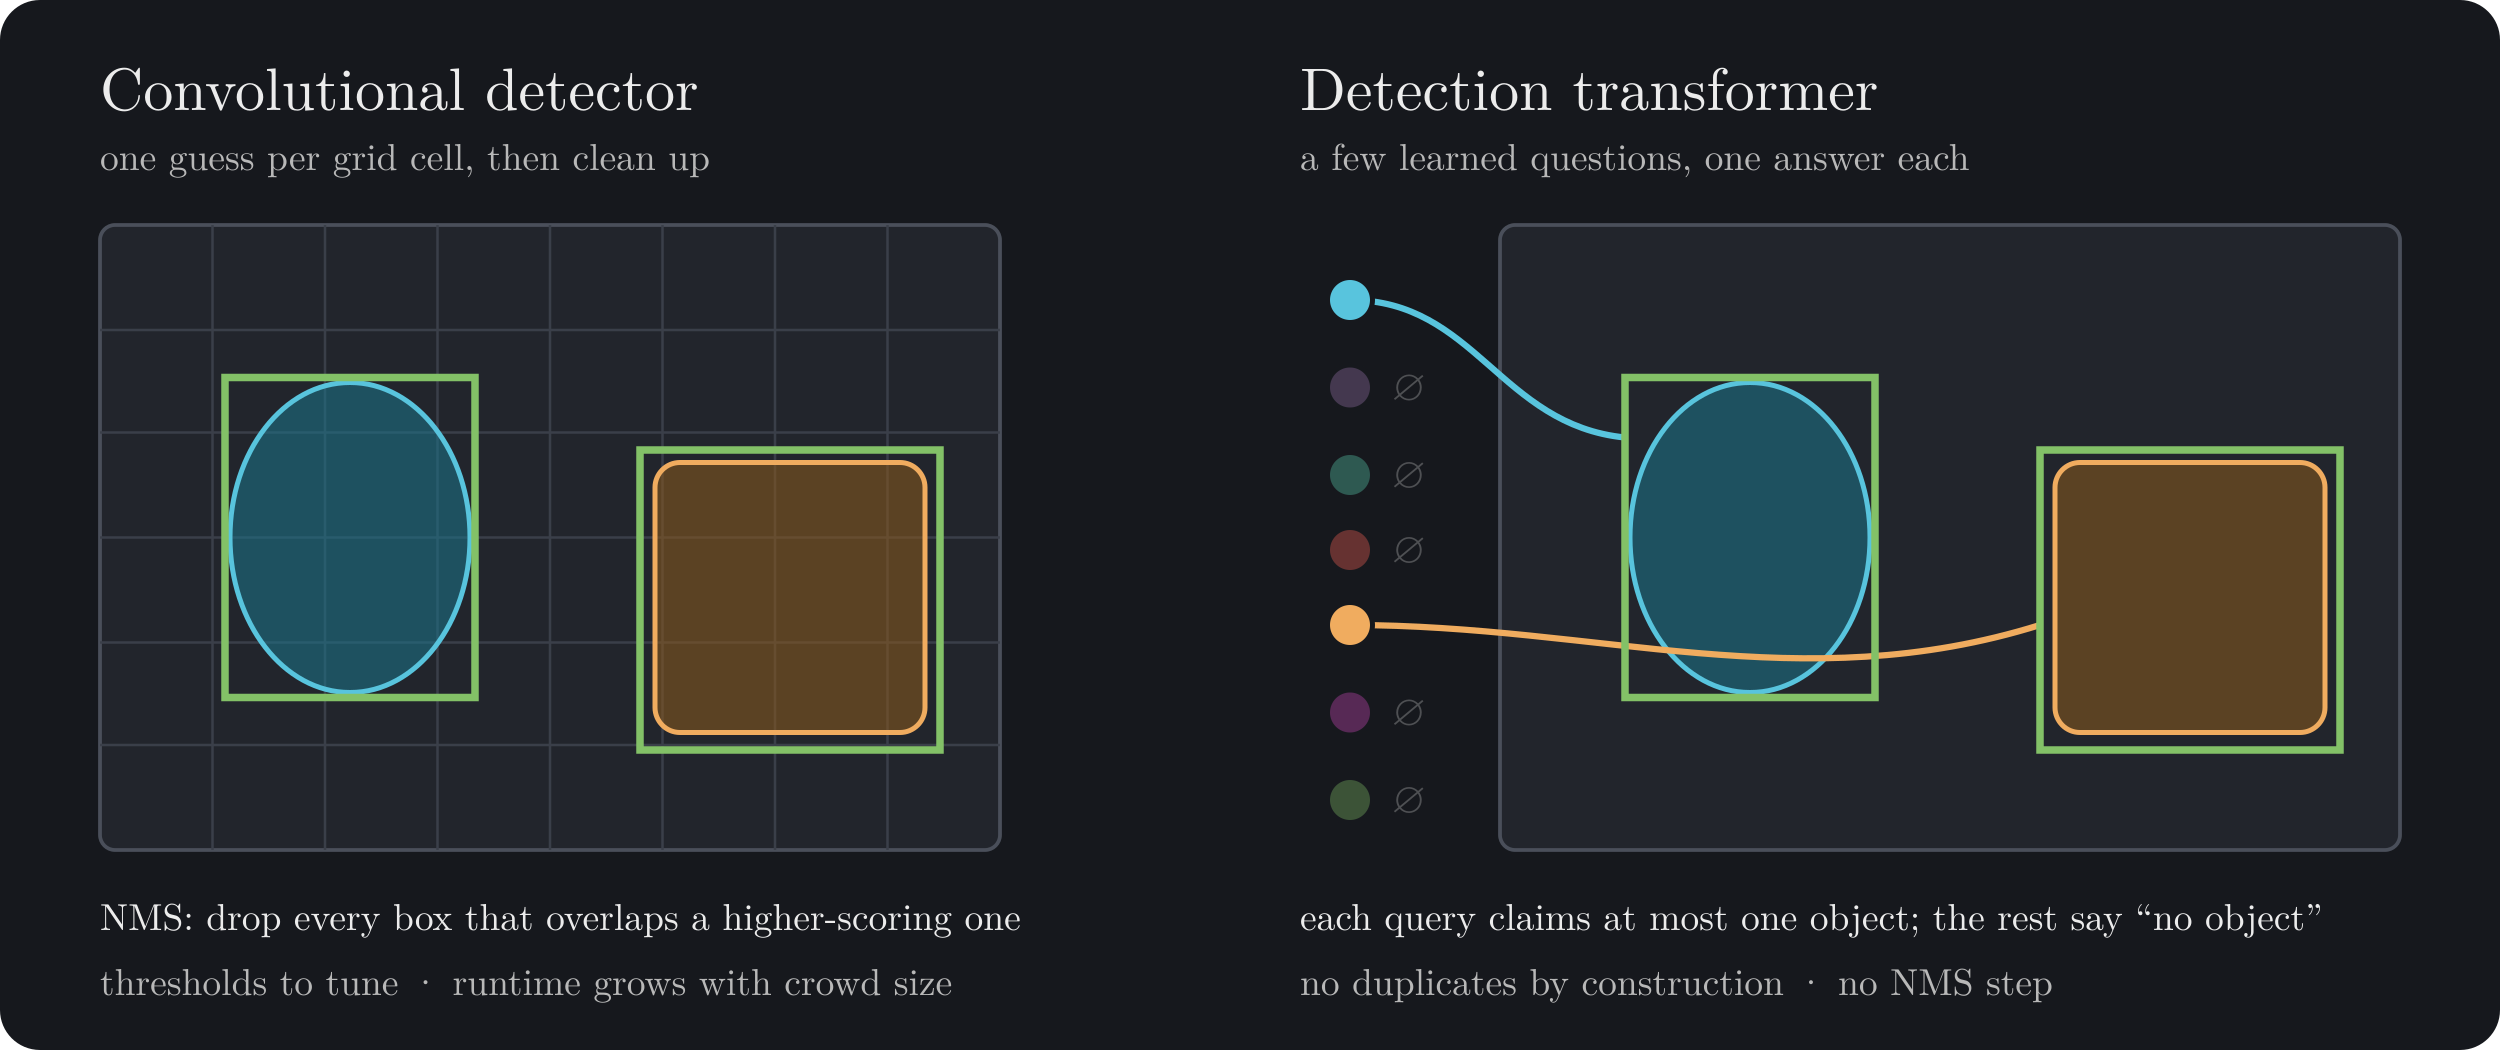
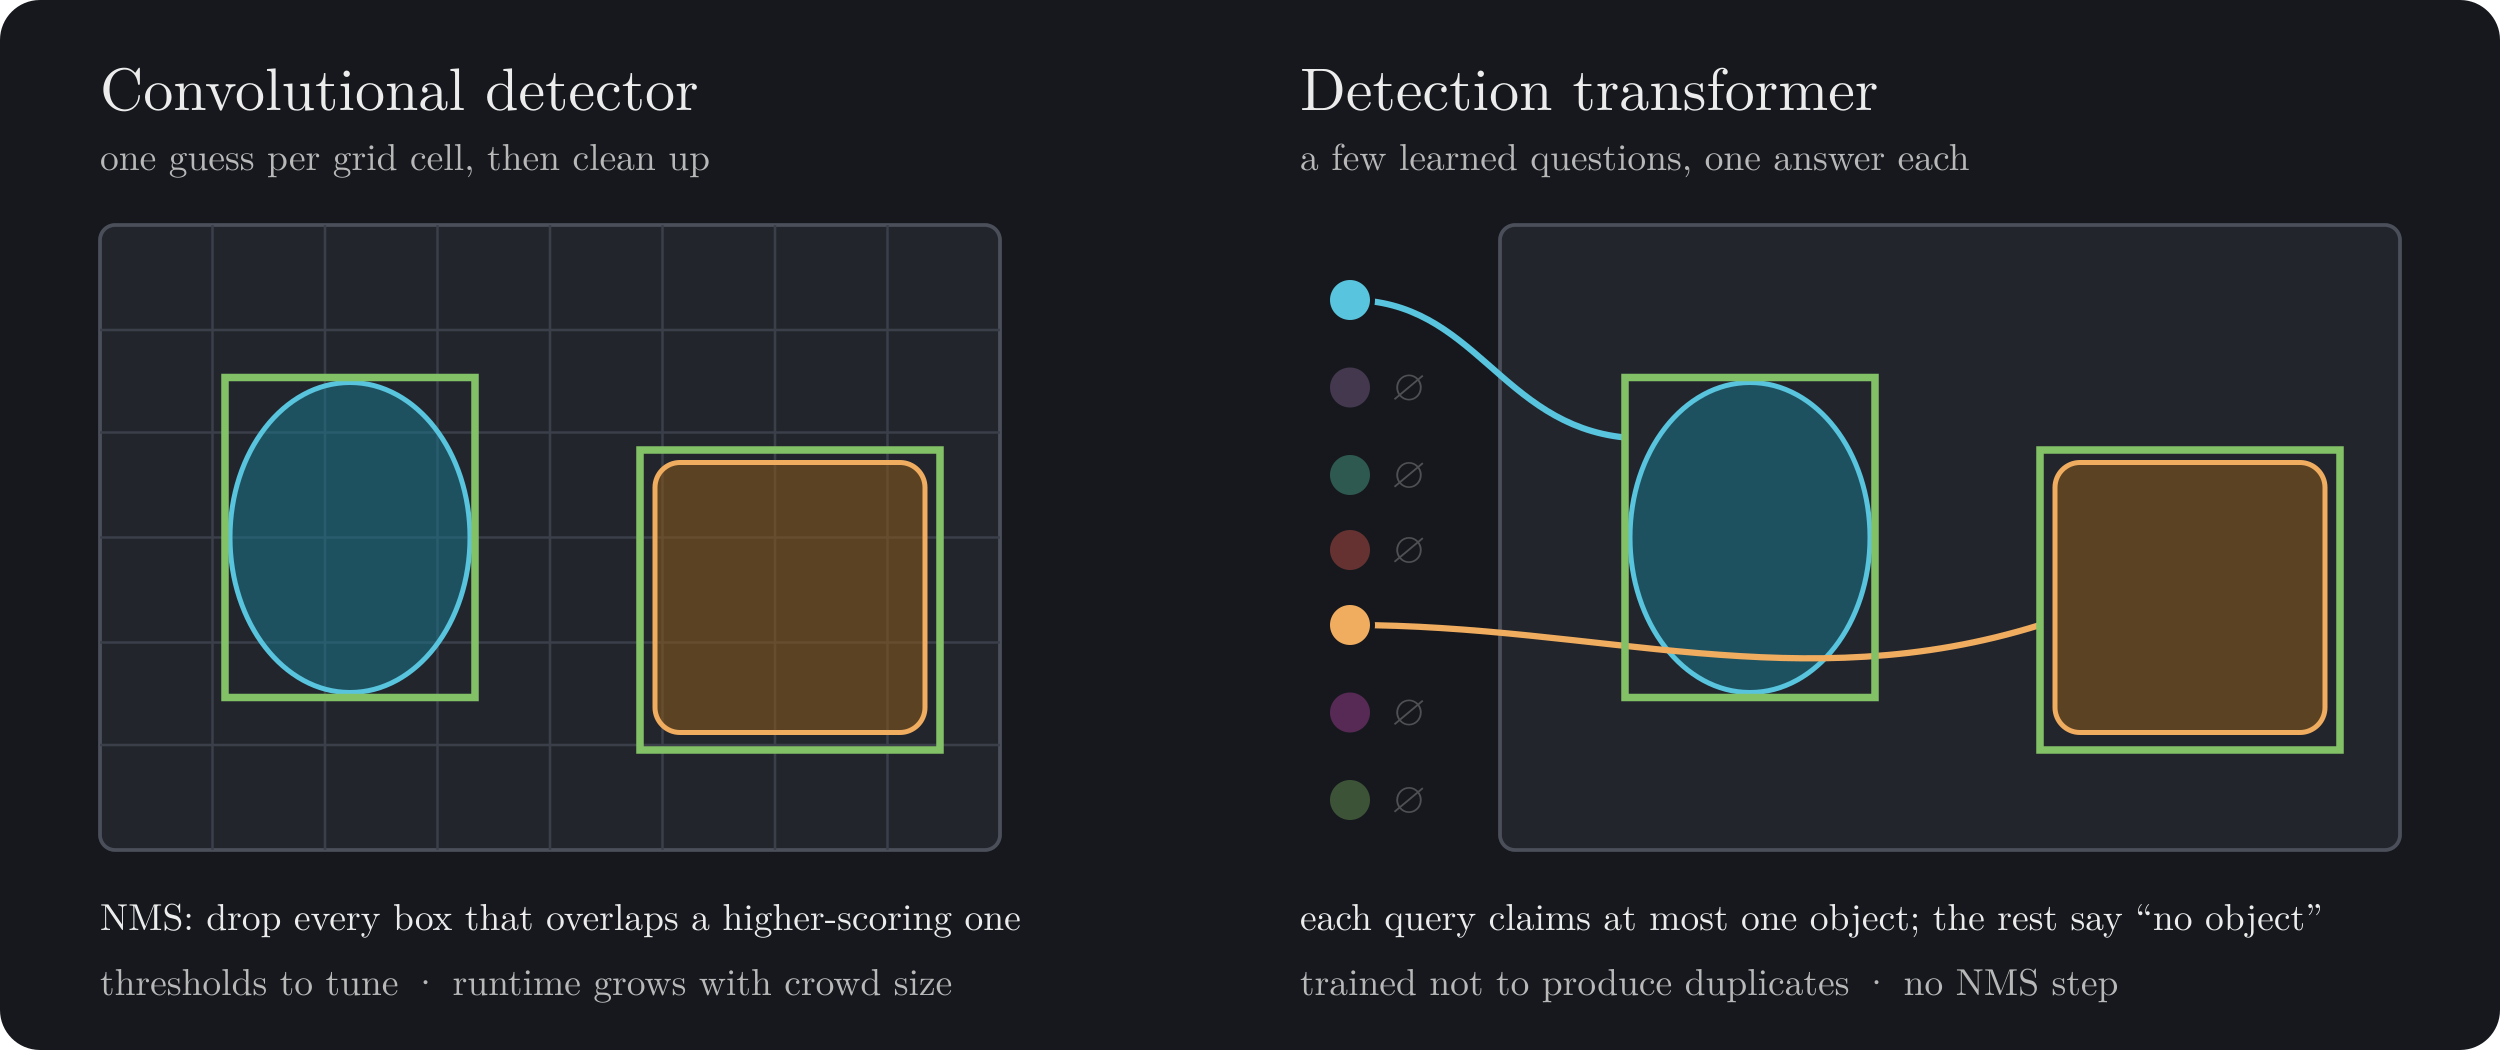
<svg xmlns="http://www.w3.org/2000/svg" width="1000" height="420" viewBox="0 0 1000 420" role="img" aria-labelledby="title desc">
  <style>
    text { font-family: "CMU Serif", "Latin Modern Roman", Georgia, "Times New Roman", serif; fill: #ECECEC; }
    .h { font-size: 24px; }
    .s { font-size: 15px; fill: #B8B8B8; }
    .lbl { font-size: 15px; }
    .img { fill: #22252C; stroke: #4A4F5A; stroke-width: 1.5; }
    .grid line { stroke: #3A3F49; stroke-width: 1; }
    .objA { fill: #1C758A; fill-opacity: .55; stroke: #58C4DD; stroke-width: 2; }
    .objB { fill: #8A5A1C; fill-opacity: .55; stroke: #F0AC5F; stroke-width: 2; }
    /* Base state = final frame, so reduced-motion readers see the result. */
    .cand { fill: none; stroke: #F4D345; stroke-width: 1.6; opacity: 0; animation: cand 9s infinite; }
    .keep { fill: none; stroke: #83C167; stroke-width: 3; opacity: 1; animation: keep 9s infinite; }
    .nms { opacity: 1; animation: nms 9s infinite; }
    .link { fill: none; stroke-width: 2.5; stroke-dasharray: 420; stroke-dashoffset: 0; animation: draw 9s infinite; }
    .qbox { fill: none; stroke: #83C167; stroke-width: 3; opacity: 1; animation: qbox 9s infinite; }
    .q { stroke: #16181D; stroke-width: 2; }
    .idle { opacity: .35; animation: idle 9s infinite; }
    @keyframes cand { 0%, 5% { opacity: 0; } 18%, 45% { opacity: .8; } 60%, 100% { opacity: 0; } }
    @keyframes keep { 0%, 5% { opacity: 0; stroke: #F4D345; } 18%, 45% { opacity: .9; stroke: #F4D345; } 60%, 92% { opacity: 1; stroke: #83C167; } 100% { opacity: 0; } }
    @keyframes nms { 0%, 45% { opacity: 0; } 55%, 92% { opacity: 1; } 100% { opacity: 0; } }
    @keyframes draw { 0%, 8% { stroke-dashoffset: 420; } 35%, 92% { stroke-dashoffset: 0; } 100% { stroke-dashoffset: 420; } }
    @keyframes qbox { 0%, 30% { opacity: 0; } 40%, 92% { opacity: 1; } 100% { opacity: 0; } }
    @keyframes idle { 0%, 20% { opacity: 1; } 40%, 100% { opacity: .35; } }
    @media (prefers-reduced-motion: reduce) { * { animation: none !important; } }
  </style>
  <rect width="1000" height="420" rx="16" fill="#16181D" />
  <text class="h" x="40" y="44">Convolutional detector</text>
  <text class="s" x="40" y="68">one guess per grid cell, then clean up</text>
  <rect class="img" x="40" y="90" width="360" height="250" rx="6" />
  <g class="grid">
    <line x1="85" y1="90" x2="85" y2="340" />
    <line x1="130" y1="90" x2="130" y2="340" />
    <line x1="175" y1="90" x2="175" y2="340" />
    <line x1="220" y1="90" x2="220" y2="340" />
    <line x1="265" y1="90" x2="265" y2="340" />
    <line x1="310" y1="90" x2="310" y2="340" />
    <line x1="355" y1="90" x2="355" y2="340" />
    <line x1="40" y1="132" x2="400" y2="132" />
    <line x1="40" y1="173" x2="400" y2="173" />
    <line x1="40" y1="215" x2="400" y2="215" />
    <line x1="40" y1="257" x2="400" y2="257" />
    <line x1="40" y1="298" x2="400" y2="298" />
  </g>
  <ellipse class="objA" cx="140" cy="215" rx="48" ry="62" />
  <rect class="objB" x="262" y="185" width="108" height="108" rx="10" />
  <rect class="cand" x="84" y="144" width="110" height="140" />
  <rect class="cand" x="96" y="158" width="92" height="118" />
  <rect class="cand" x="80" y="150" width="122" height="128" />
  <rect class="cand" x="90" y="140" width="100" height="150" />
  <rect class="cand" x="100" y="166" width="80" height="104" />
  <rect class="cand" x="250" y="174" width="132" height="130" />
  <rect class="cand" x="266" y="190" width="100" height="98" />
  <rect class="cand" x="246" y="186" width="136" height="110" />
  <rect class="cand" x="258" y="172" width="116" height="134" />
  <rect class="cand" x="196" y="104" width="60" height="50" />
  <rect class="cand" x="300" y="112" width="70" height="48" />
  <rect class="keep" x="90" y="151" width="100" height="128" />
  <rect class="keep" x="256" y="180" width="120" height="120" />
  <g class="nms">
    <text class="lbl" x="40" y="372" fill="#83C167">NMS: drop every box that overlaps a higher-scoring one</text>
  </g>
  <text class="s" x="40" y="398">thresholds to tune · runtime grows with crowd size</text>
  <text class="h" x="520" y="44">Detection transformer</text>
  <text class="s" x="520" y="68">a few learned questions, one answer each</text>
  <rect class="img" x="600" y="90" width="360" height="250" rx="6" />
  <ellipse class="objA" cx="700" cy="215" rx="48" ry="62" />
  <rect class="objB" x="822" y="185" width="108" height="108" rx="10" />
  <path class="link" stroke="#58C4DD" d="M 540 120 C 590 120, 600 170, 650 175" />
  <path class="link" stroke="#F0AC5F" d="M 540 250 C 640 250, 720 280, 816 250" />
  <circle class="q" cx="540" cy="120" r="9" fill="#58C4DD" />
  <g class="idle">
    <circle class="q" cx="540" cy="155" r="9" fill="#9A72AC" />
    <text class="s" x="556" y="160">∅</text>
  </g>
  <g class="idle">
    <circle class="q" cx="540" cy="190" r="9" fill="#5CD0B3" />
    <text class="s" x="556" y="195">∅</text>
  </g>
  <g class="idle">
    <circle class="q" cx="540" cy="220" r="9" fill="#FC6255" />
    <text class="s" x="556" y="225">∅</text>
  </g>
  <circle class="q" cx="540" cy="250" r="9" fill="#F0AC5F" />
  <g class="idle">
    <circle class="q" cx="540" cy="285" r="9" fill="#D147BD" />
    <text class="s" x="556" y="290">∅</text>
  </g>
  <g class="idle">
    <circle class="q" cx="540" cy="320" r="9" fill="#83C167" />
    <text class="s" x="556" y="325">∅</text>
  </g>
  <rect class="qbox" x="650" y="151" width="100" height="128" />
  <rect class="qbox" x="816" y="180" width="120" height="120" />
  <text class="lbl" x="520" y="372" fill="#83C167">each query claims at most one object; the rest say “no object”</text>
-   <text class="s" x="520" y="398">no duplicates by construction · no NMS step</text>
+   <text class="s" x="520" y="398">trained not to produce duplicates · no NMS step</text>
</svg>
